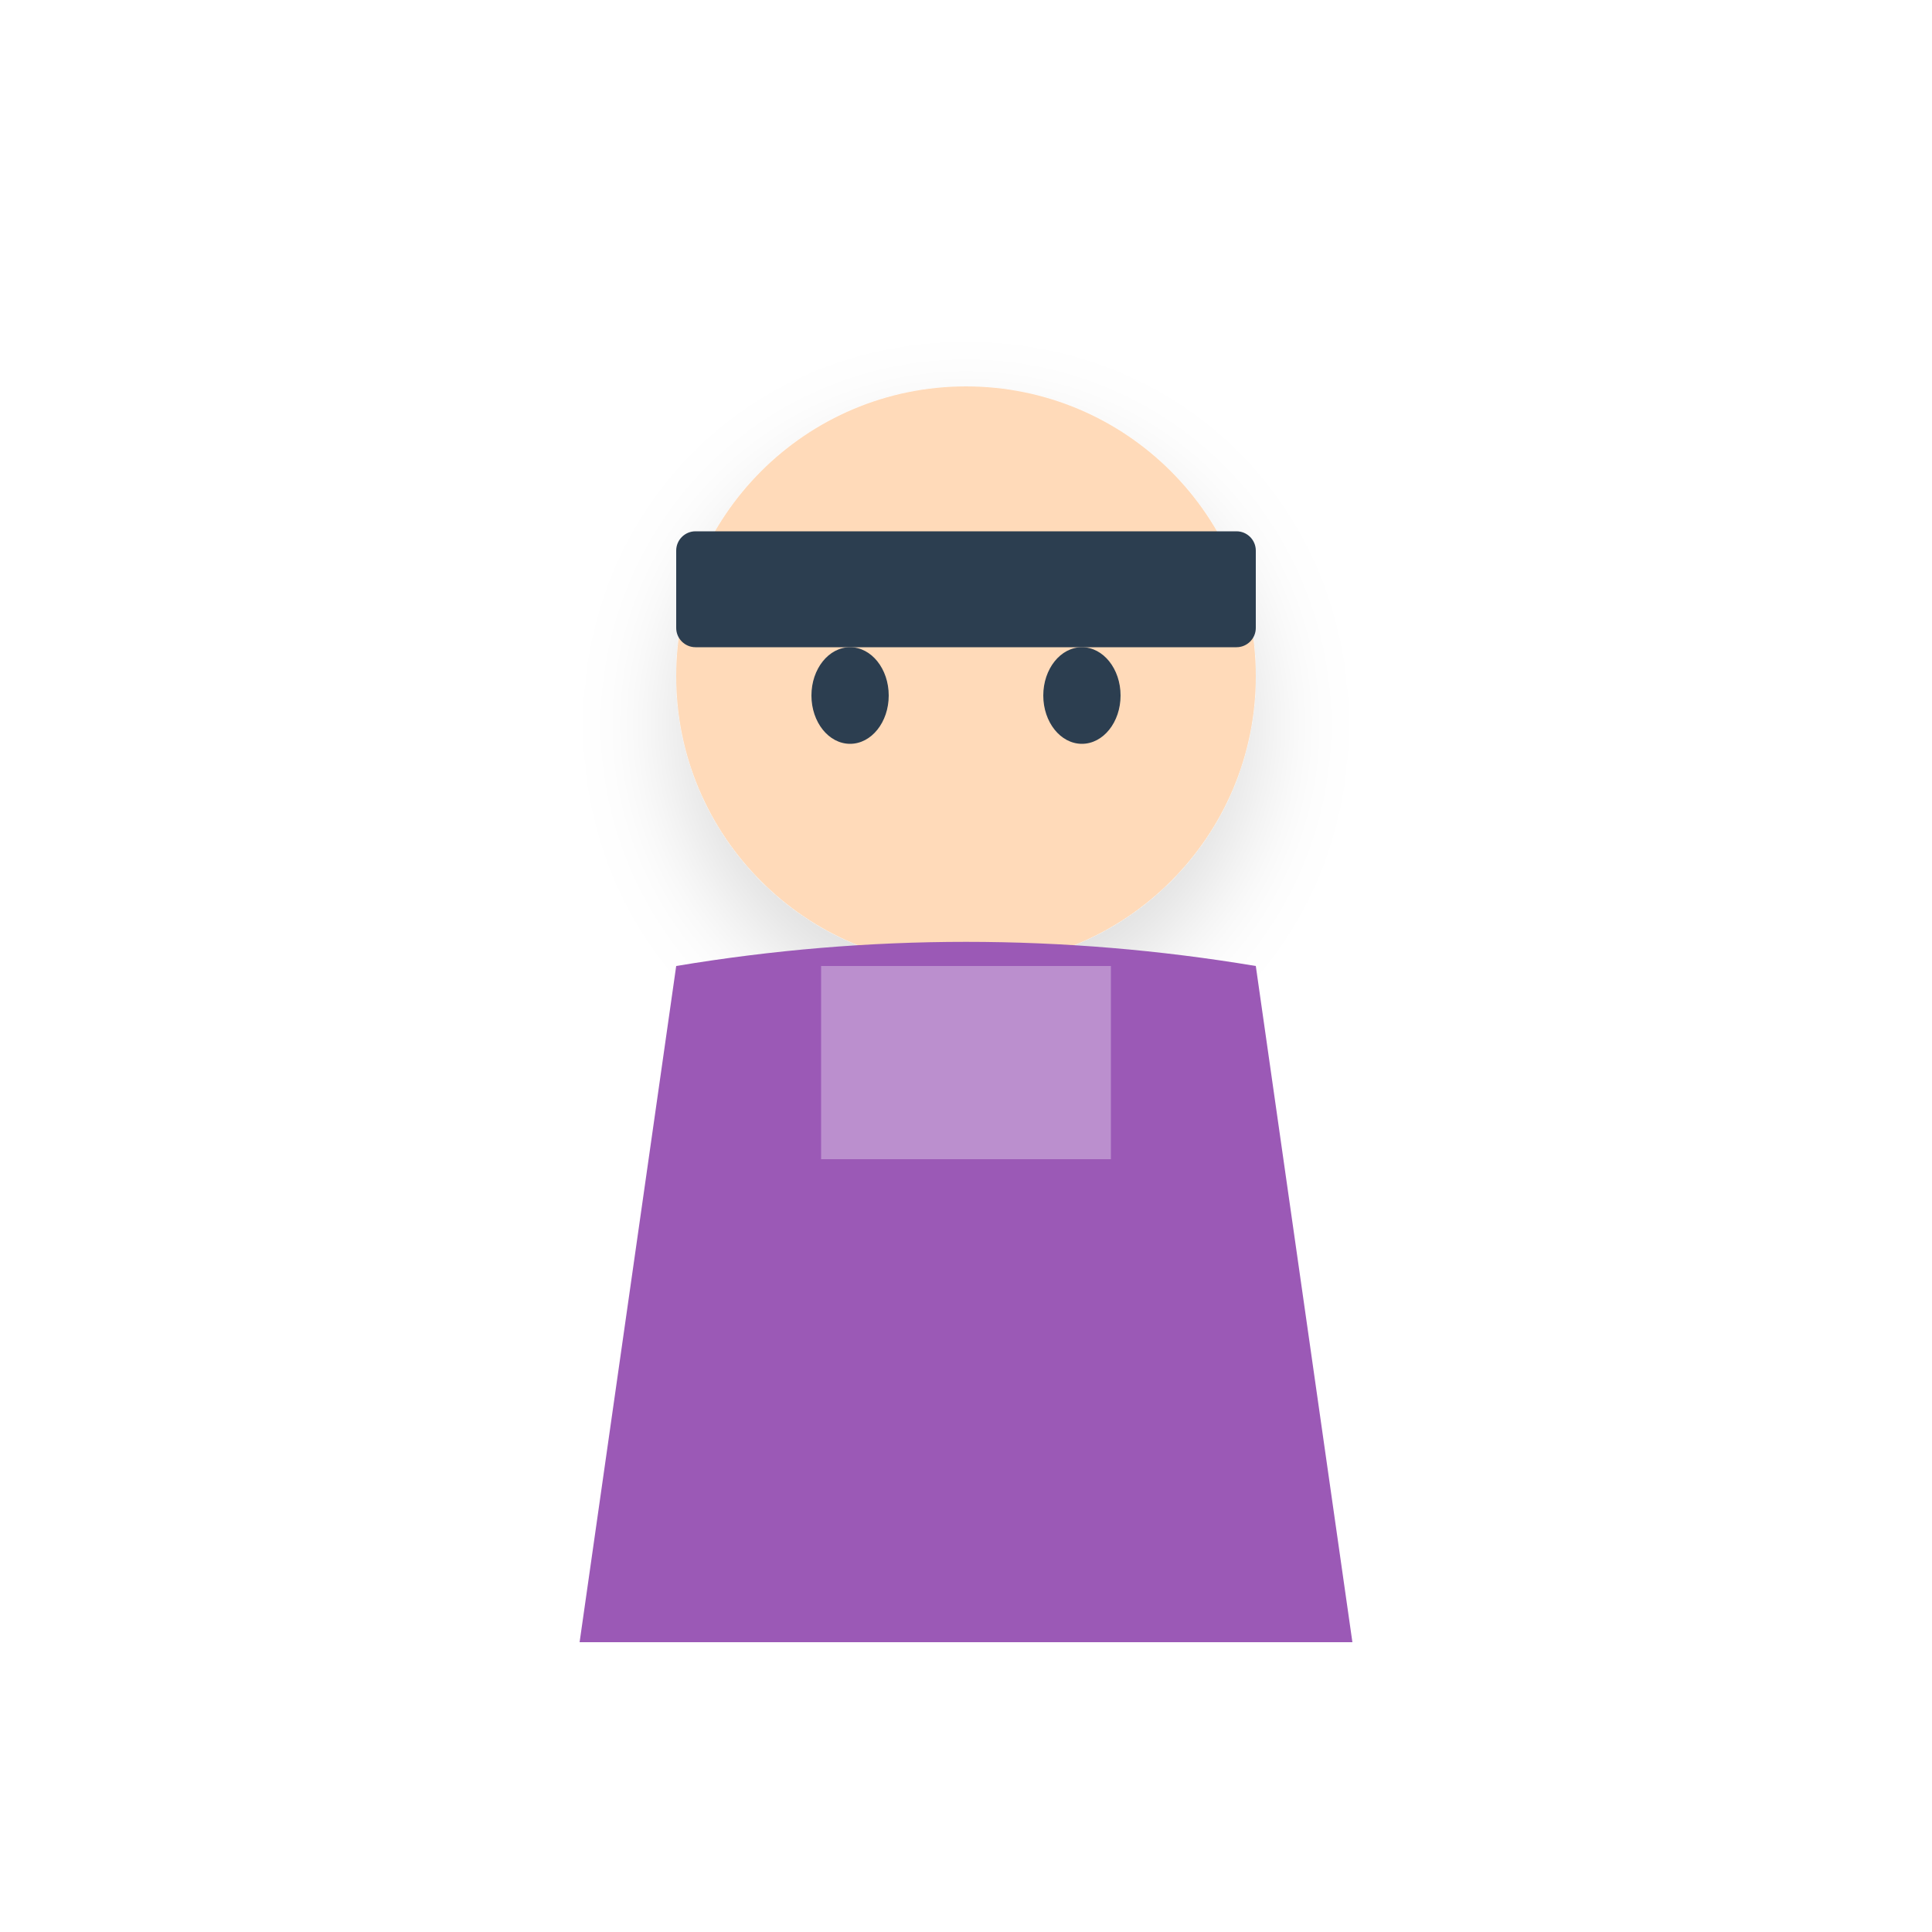
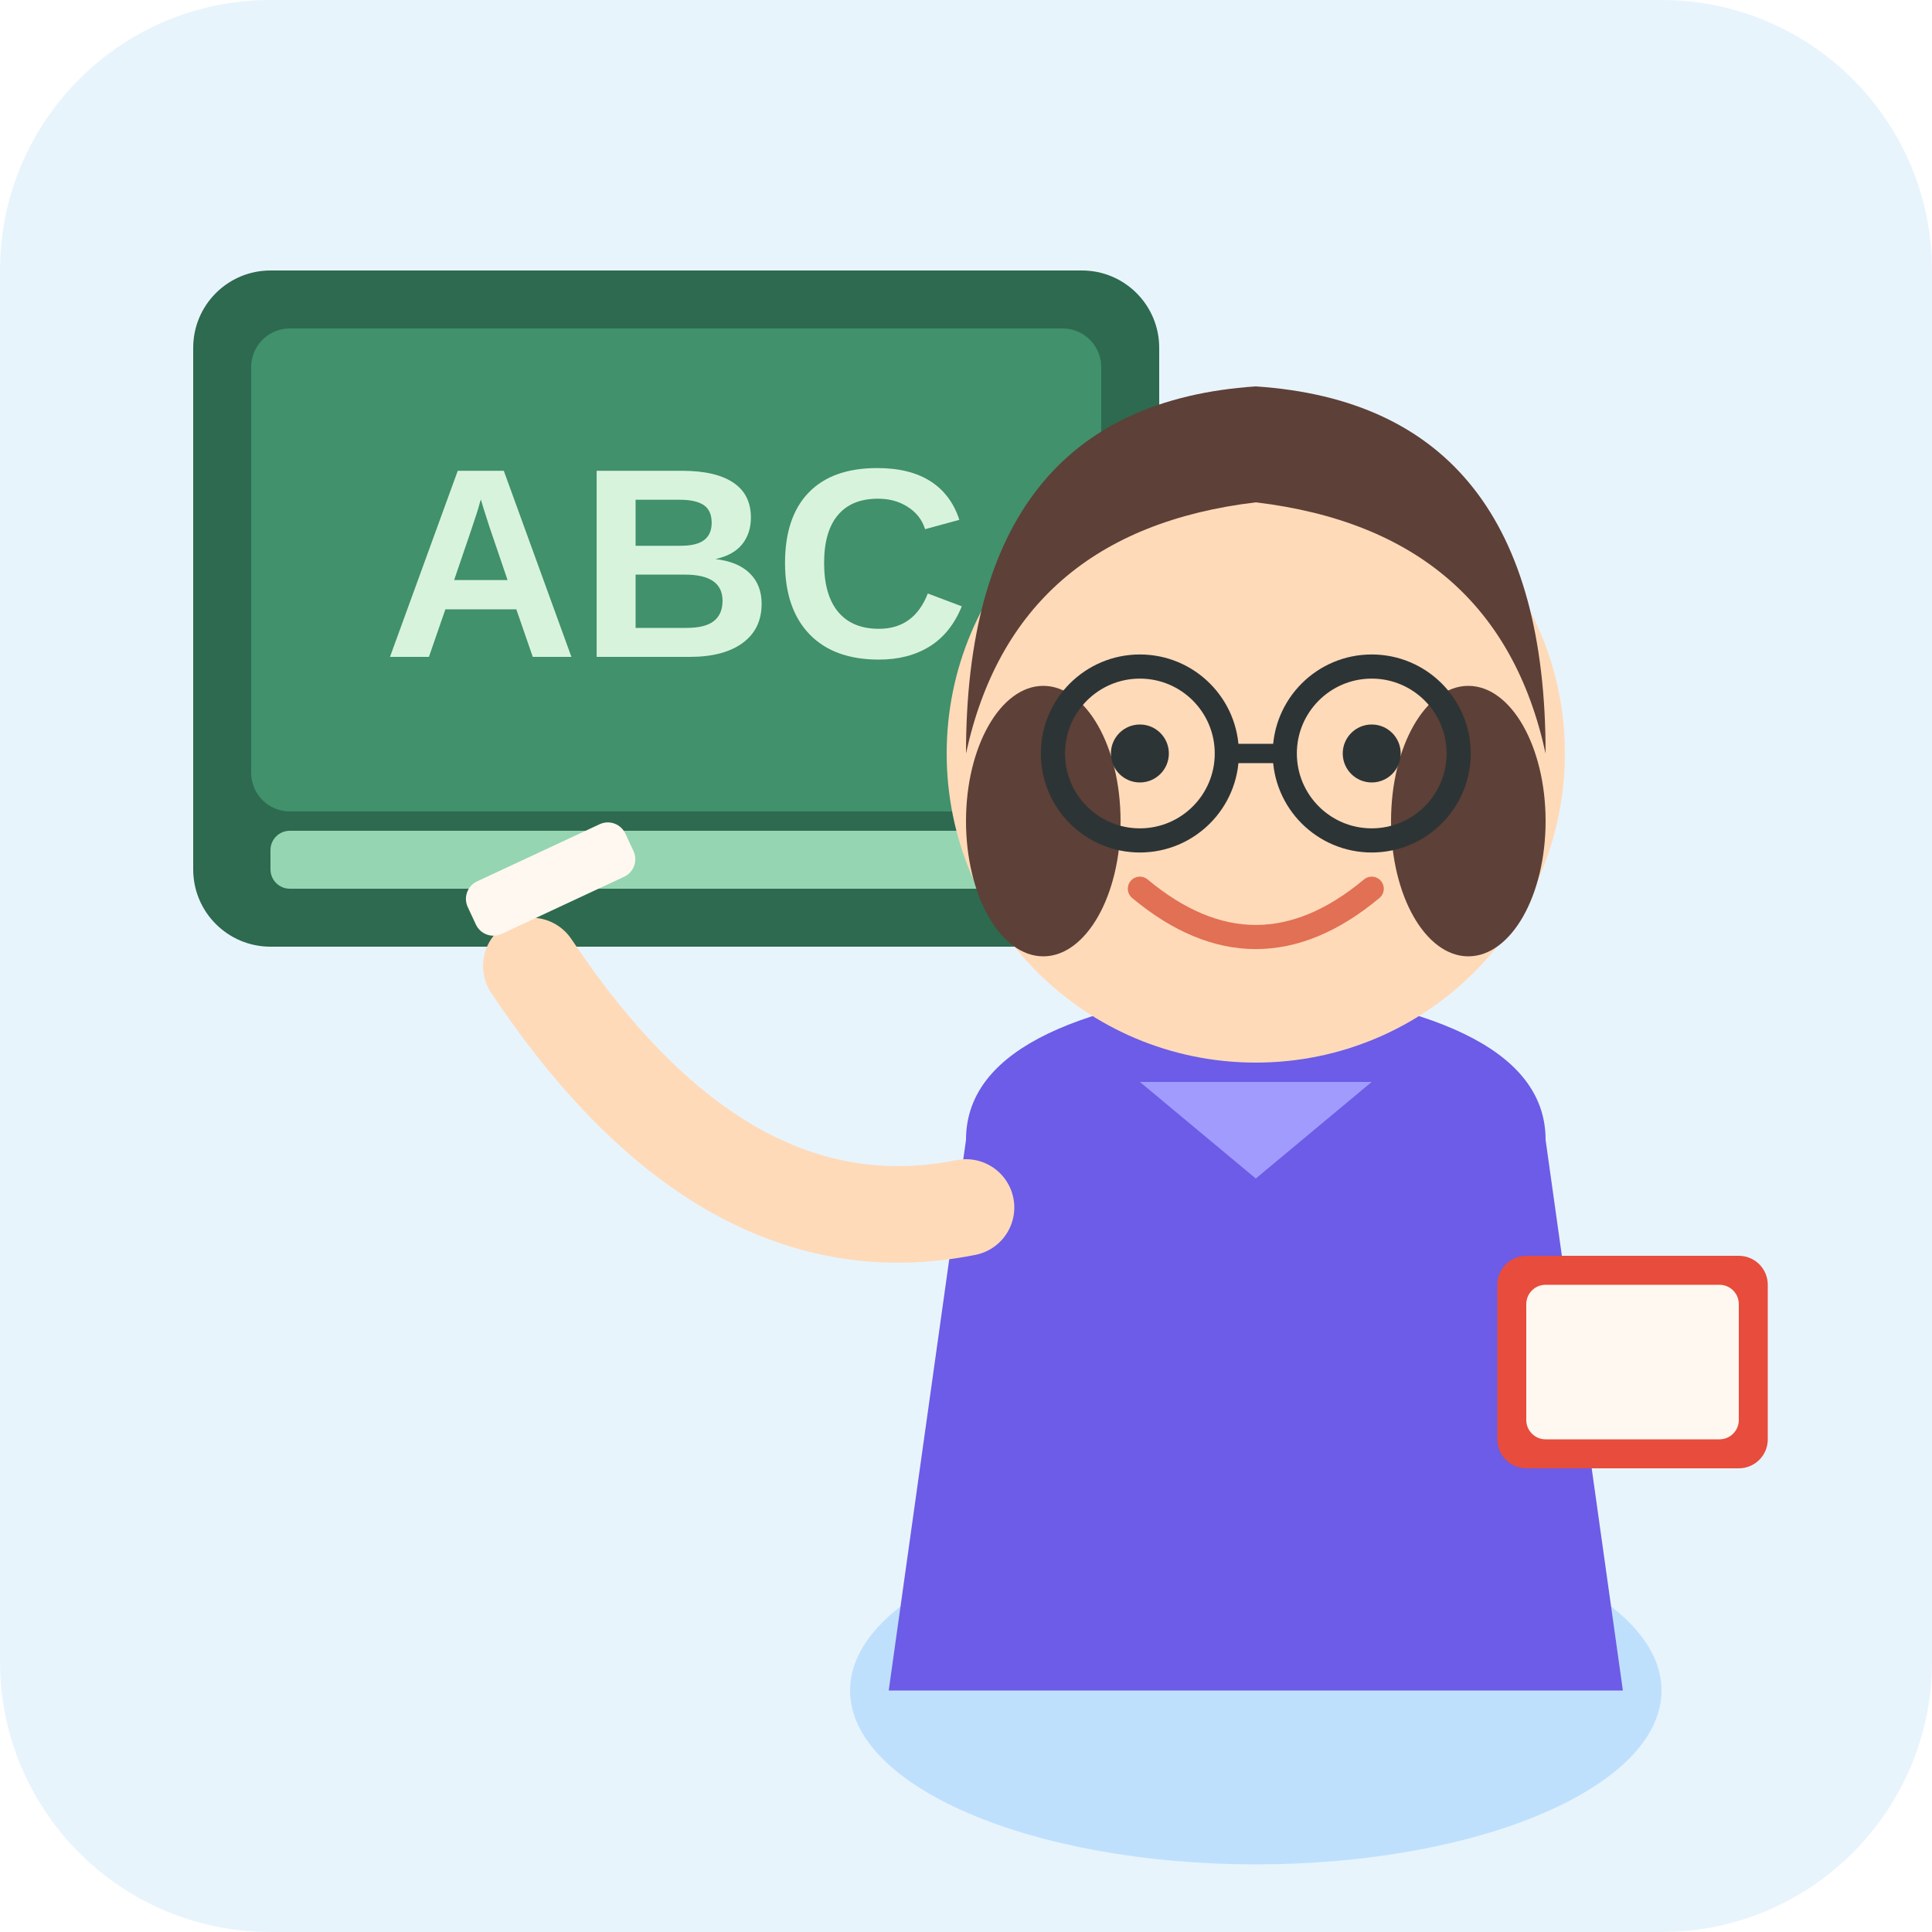
- <svg xmlns="http://www.w3.org/2000/svg" viewBox="0 0 200 200" width="200" height="200" role="img" aria-label="Guru">
-   <defs>
-     <filter id="s" x="-25%" y="-25%" width="150%" height="150%">
-       <feDropShadow dx="0" dy="5" stdDeviation="5" flood-opacity="0.14" />
-     </filter>
-   </defs>
-   <circle cx="100" cy="70" r="30" fill="#FFDAB9" filter="url(#s)" />
-   <rect x="70" y="55" width="60" height="12" rx="2" fill="#2C3E50" />
-   <ellipse cx="88" cy="72" rx="4" ry="5" fill="#2C3E50" />
-   <ellipse cx="112" cy="72" rx="4" ry="5" fill="#2C3E50" />
-   <path d="M70 100 Q100 95 130 100 L140 170 L60 170 Z" fill="#9B59B6" />
-   <rect x="85" y="100" width="30" height="20" fill="#BB8FCE" />
+ <svg xmlns="http://www.w3.org/2000/svg" viewBox="0 0 200 200" width="400" height="400" role="img" aria-label="Guru">
+   <rect width="200" height="200" rx="28" fill="#E8F4FC" />
+   <rect x="20" y="28" width="100" height="70" rx="8" fill="#2D6A4F" />
+   <rect x="26" y="34" width="88" height="50" rx="4" fill="#40916C" />
+   <text x="70" y="68" text-anchor="middle" font-family="Nunito,Arial,sans-serif" font-size="28" font-weight="800" fill="#D8F3DC">ABC</text>
+   <rect x="28" y="86" width="84" height="6" rx="2" fill="#95D5B2" />
+   <ellipse cx="130" cy="175" rx="42" ry="18" fill="#74B9FF" opacity="0.35" />
+   <path d="M100 118 Q100 105 130 102 Q160 105 160 118 L168 175 L92 175 Z" fill="#6C5CE7" />
+   <path d="M118 112 L130 122 L142 112" fill="#A29BFE" />
+   <circle cx="130" cy="78" r="32" fill="#FFDAB9" />
+   <path d="M100 78 Q100 42 130 40 Q160 42 160 78 Q155 55 130 52 Q105 55 100 78" fill="#5D4037" />
+   <ellipse cx="108" cy="85" rx="8" ry="14" fill="#5D4037" />
+   <ellipse cx="152" cy="85" rx="8" ry="14" fill="#5D4037" />
+   <circle cx="118" cy="78" r="9" fill="none" stroke="#2D3436" stroke-width="2.5" />
+   <circle cx="142" cy="78" r="9" fill="none" stroke="#2D3436" stroke-width="2.5" />
+   <line x1="127" y1="78" x2="133" y2="78" stroke="#2D3436" stroke-width="2" />
+   <circle cx="118" cy="78" r="3" fill="#2D3436" />
+   <circle cx="142" cy="78" r="3" fill="#2D3436" />
+   <path d="M118 92 Q130 102 142 92" stroke="#E17055" stroke-width="2.5" fill="none" stroke-linecap="round" />
+   <path d="M100 125 Q75 130 55 100" stroke="#FFDAB9" stroke-width="10" fill="none" stroke-linecap="round" />
+   <rect x="48" y="88" width="18" height="6" rx="2" fill="#FFF8F0" transform="rotate(-25 57 91)" />
+   <rect x="155" y="130" width="28" height="22" rx="3" fill="#E74C3C" />
+   <rect x="158" y="133" width="22" height="16" rx="2" fill="#FFF8F0" />
</svg>
